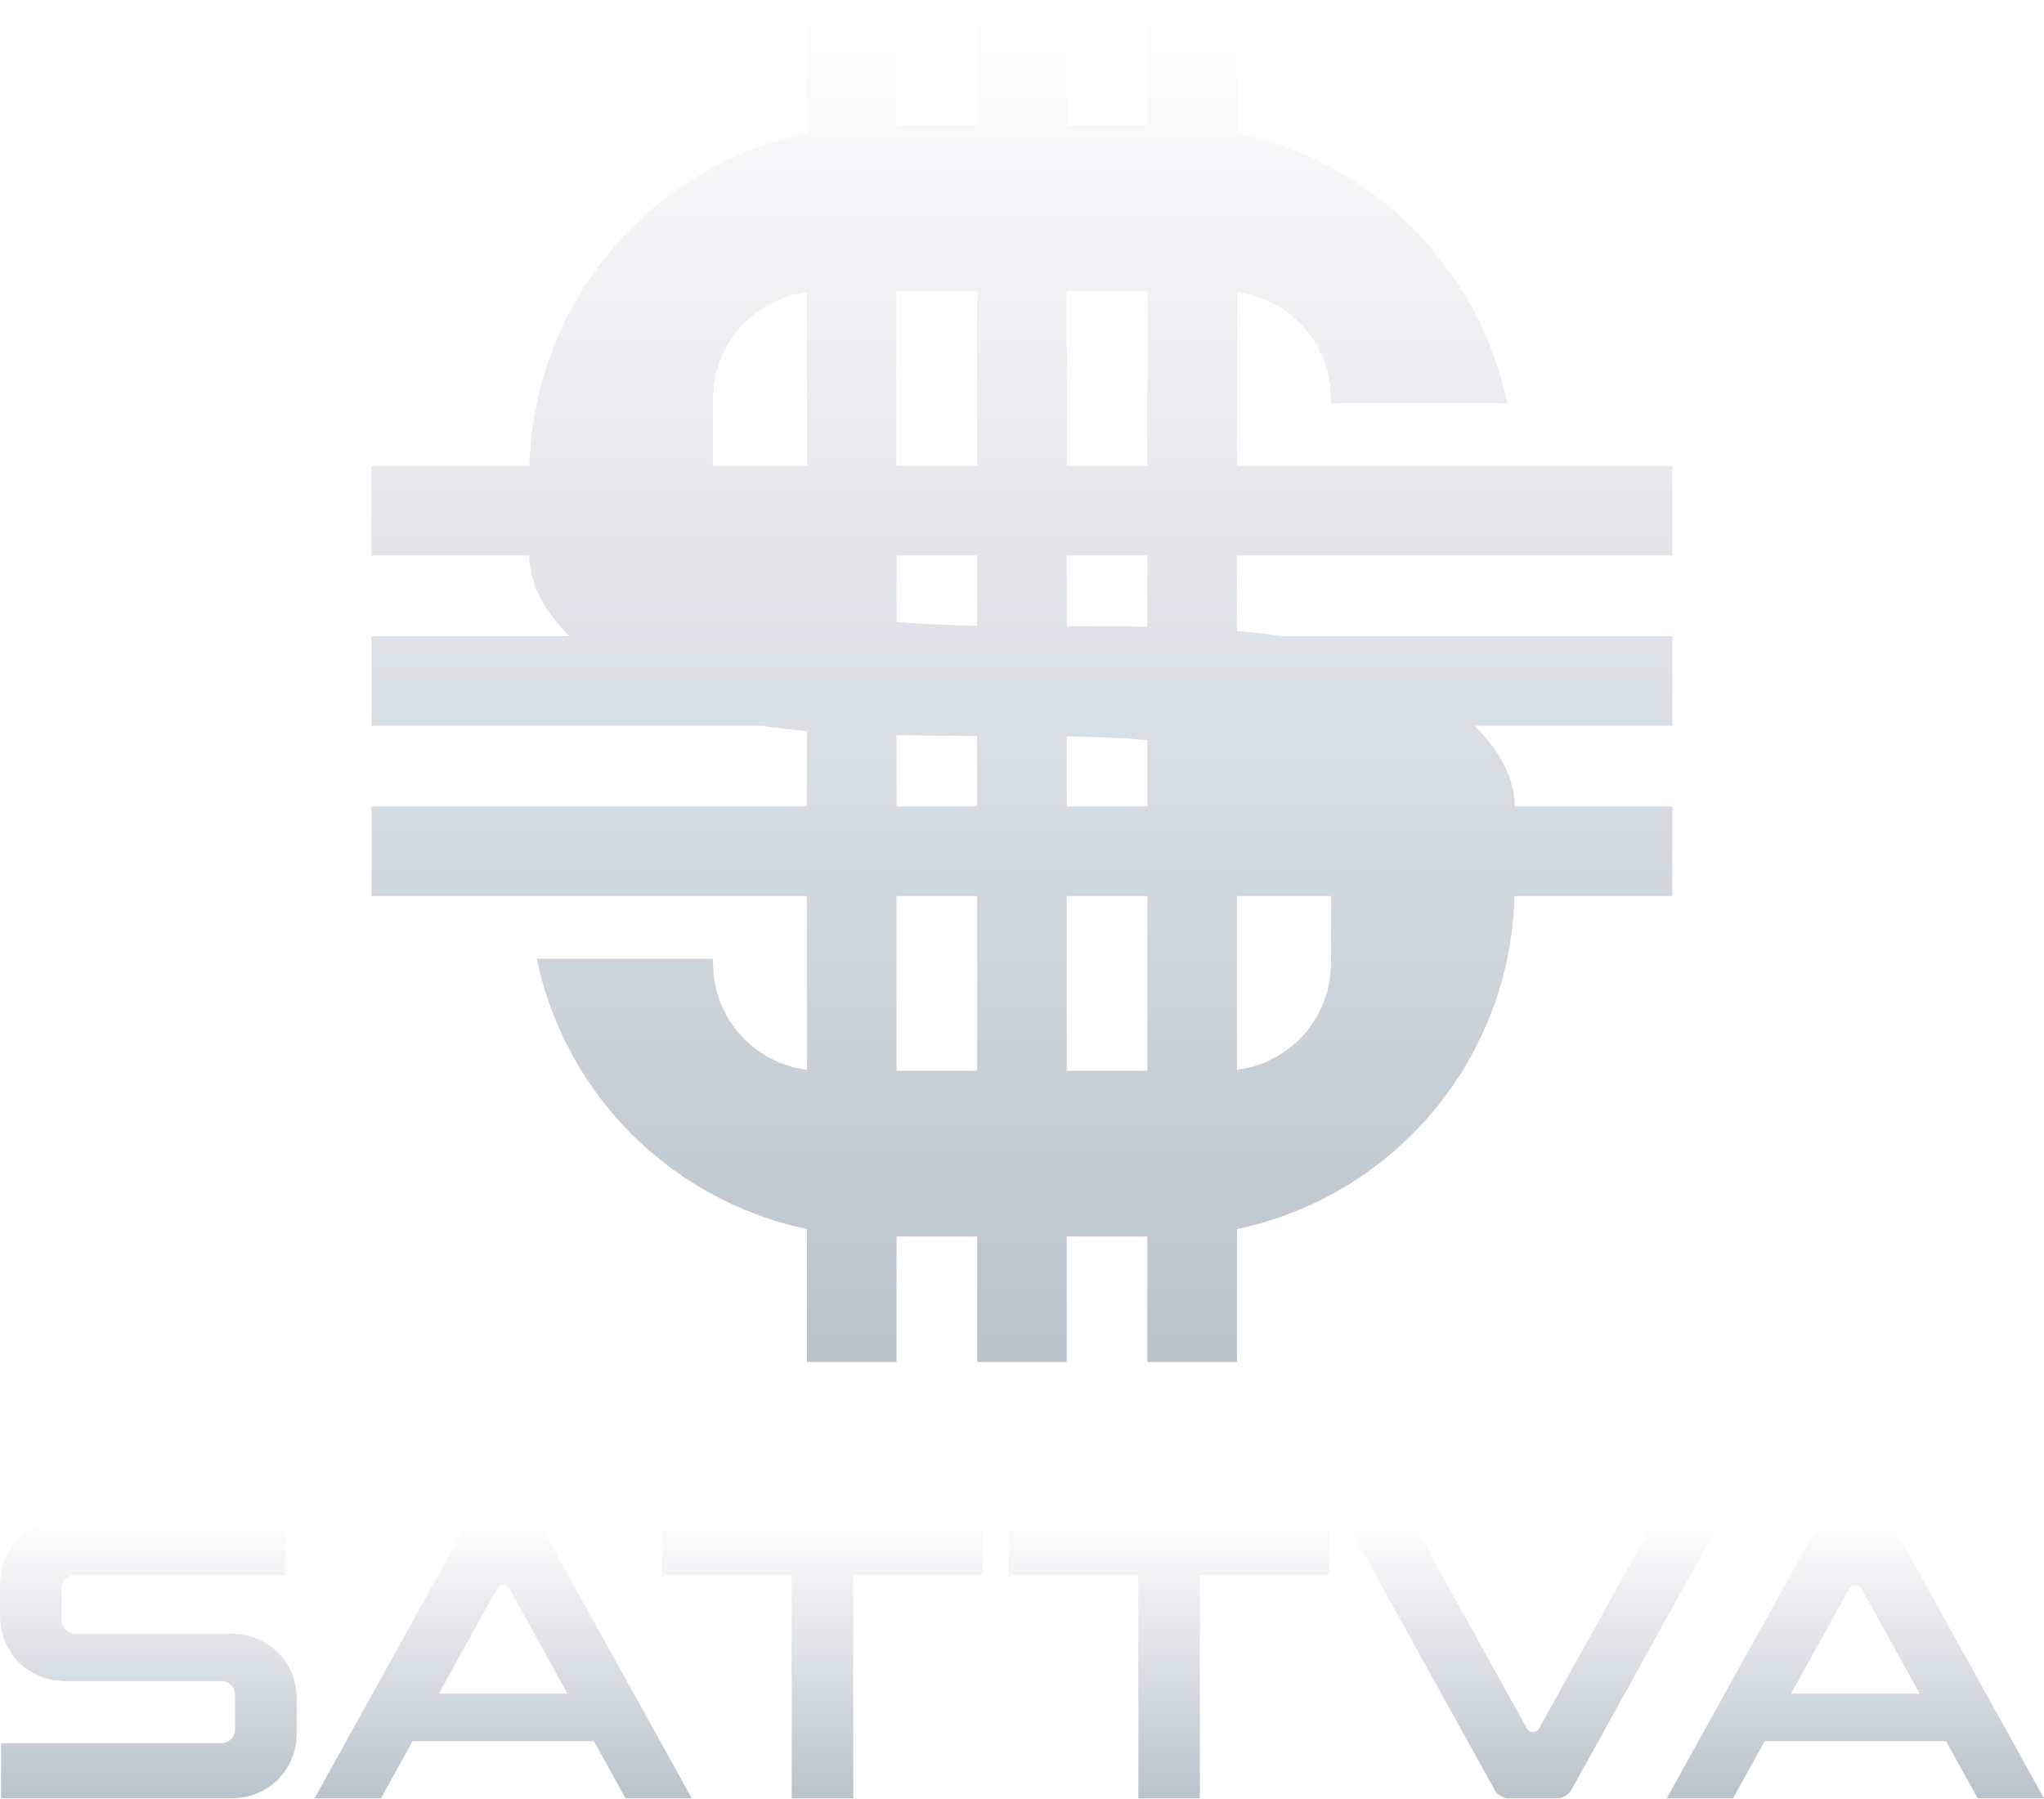
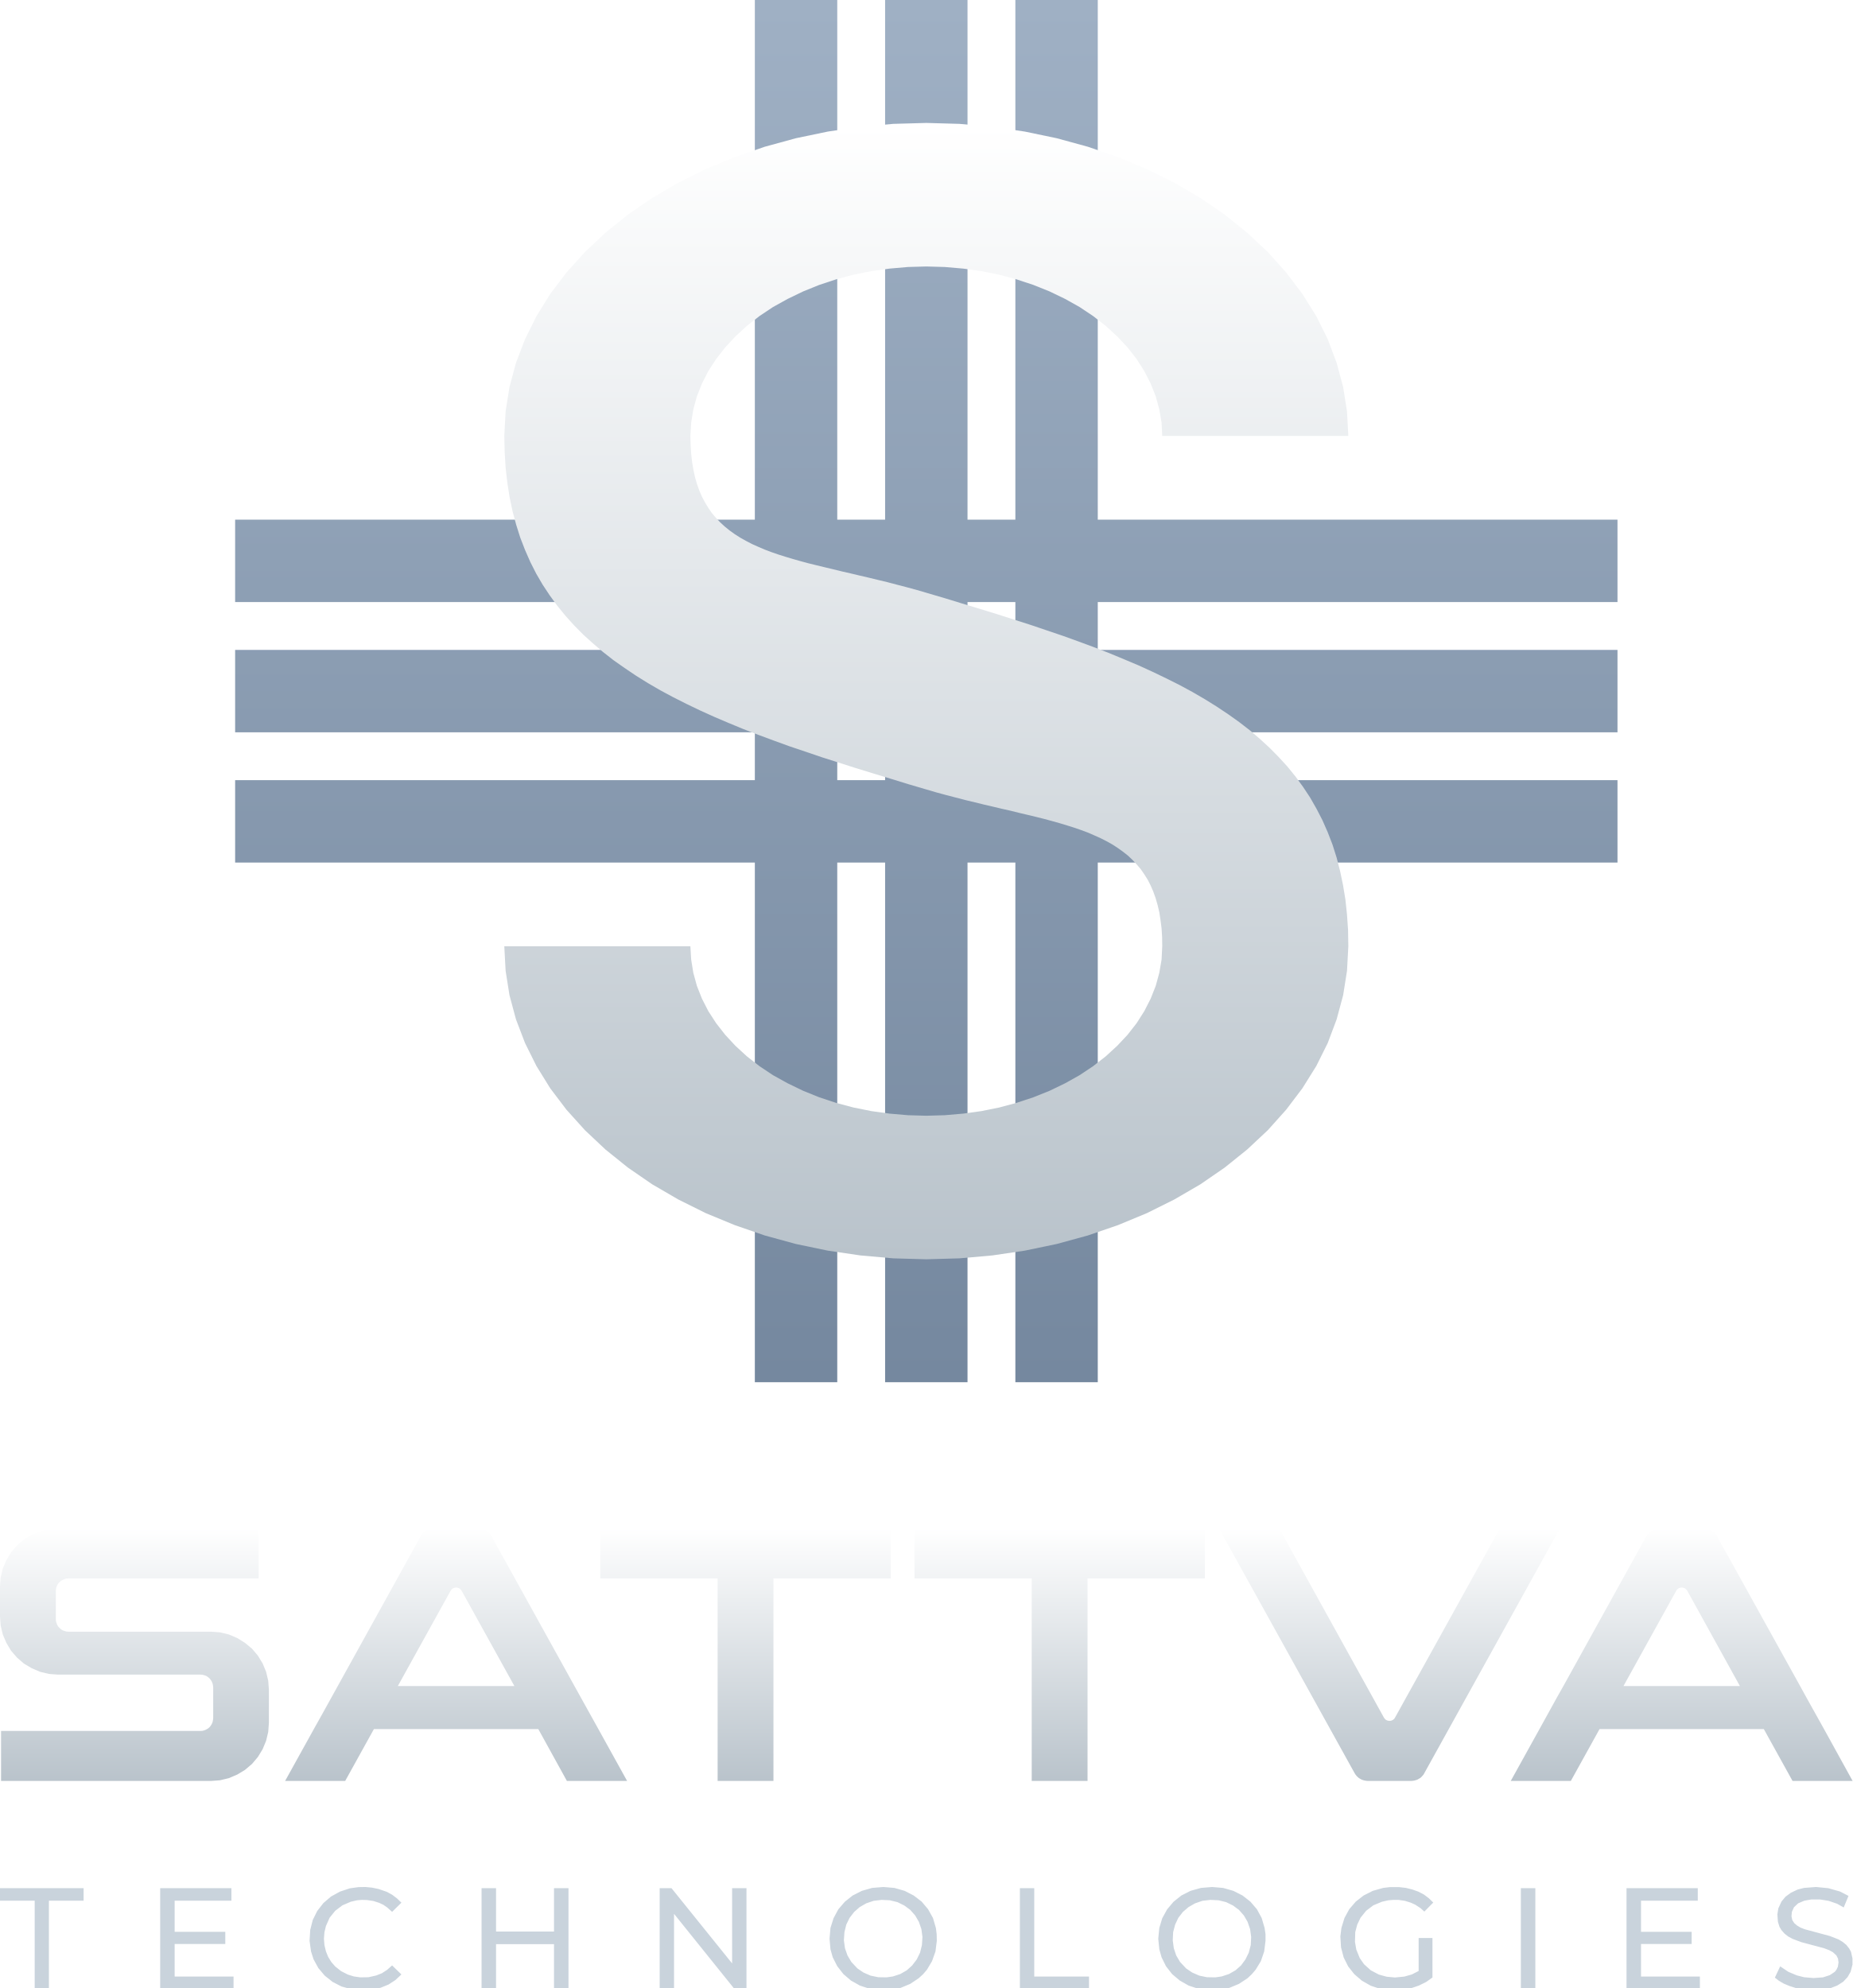
- <svg xmlns="http://www.w3.org/2000/svg" viewBox="0 0 228.15 200.7" role="img" aria-label="Sattva">
+ <svg xmlns="http://www.w3.org/2000/svg" viewBox="0 0 1393.8 1495.8" role="img" aria-label="Sattva Technologies">
  <defs>
    <linearGradient id="sv" x1="0" y1="0" x2="0" y2="1">
      <stop offset="0" stop-color="#ffffff" />
      <stop offset="1" stop-color="#b9c3cb" />
    </linearGradient>
+     <linearGradient id="st" x1="0" y1="0" x2="0" y2="1">
+       <stop offset="0" stop-color="#9fb0c4" />
+       <stop offset="1" stop-color="#75889f" />
+     </linearGradient>
  </defs>
-   <g fill="url(#sv)" fill-rule="evenodd">
-     <path d="M186.67 52L138.07 52L138.07 32.6L138.14 32.6L139.68 32.91L141.17 33.41L142.57 34.11L143.88 34.98L145.06 36.01L146.1 37.19L146.97 38.5L147.66 39.91L148.17 41.39L148.47 42.93L148.57 44.5L148.57 45L168.25 45L167.81 43.15L167.29 41.32L166.67 39.53L165.97 37.76L165.19 36.03L164.32 34.34L163.37 32.69L162.34 31.1L161.24 29.55L160.06 28.06L158.81 26.63L157.49 25.26L156.11 23.96L154.66 22.73L153.16 21.56L151.6 20.48L149.99 19.47L148.33 18.54L146.63 17.69L144.89 16.93L143.12 16.25L141.31 15.65L139.48 15.15L138.07 14.84L138.07 0L128.07 0L128.07 14L119.07 14L119.07 0L109.07 0L109.07 14L100.07 14L100.07 0L90.07 0L90.07 14.84L89.4 14.98L87.28 15.52L85.19 16.19L83.15 16.97L81.15 17.86L79.21 18.87L77.33 19.98L75.51 21.19L73.76 22.51L72.09 23.92L70.5 25.42L68.99 27.01L67.58 28.68L66.27 30.43L65.05 32.25L63.94 34.13L62.94 36.08L62.04 38.08L61.26 40.12L60.6 42.2L60.05 44.32L59.63 46.47L59.32 48.63L59.14 50.81L59.1 52L41.47 52L41.47 62L59.07 62L59.12 62.86L59.24 63.71L59.44 64.57L59.72 65.41L60.08 66.26L60.51 67.09L61.01 67.92L61.58 68.74L62.21 69.54L62.91 70.33L63.56 71L41.47 71L41.47 81L85.08 81L85.21 81.02L86.6 81.22L88.05 81.39L89.53 81.53L90.07 81.58L90.07 90L41.47 90L41.47 100L90.07 100L90.07 119.4L90.01 119.4L88.47 119.09L86.98 118.59L85.57 117.89L84.27 117.02L83.09 115.99L82.05 114.81L81.18 113.5L80.49 112.09L79.98 110.61L79.68 109.07L79.57 107.5L79.57 107L59.9 107L60.34 108.85L60.86 110.68L61.48 112.47L62.18 114.24L62.96 115.97L63.83 117.66L64.78 119.31L65.81 120.9L66.91 122.45L68.09 123.94L69.34 125.37L70.66 126.74L72.04 128.04L73.49 129.27L74.99 130.44L76.55 131.52L78.16 132.53L79.82 133.46L81.52 134.31L83.26 135.07L85.03 135.75L86.84 136.35L88.67 136.85L90.07 137.16L90.07 152L100.07 152L100.07 138L109.07 138L109.07 152L119.07 152L119.07 138L128.07 138L128.07 152L138.07 152L138.07 137.16L138.75 137.02L140.87 136.48L142.96 135.81L145 135.03L147 134.14L148.94 133.13L150.82 132.02L152.64 130.81L154.39 129.49L156.06 128.08L157.65 126.58L159.15 124.99L160.57 123.32L161.88 121.57L163.1 119.75L164.21 117.87L165.21 115.92L166.11 113.92L166.89 111.88L167.55 109.8L168.1 107.68L168.52 105.53L168.83 103.37L169.01 101.19L169.05 100L186.67 100L186.67 90L169.07 90L169.03 89.14L168.91 88.29L168.71 87.43L168.43 86.59L168.07 85.74L167.64 84.91L167.14 84.08L166.57 83.26L165.94 82.46L165.24 81.67L164.59 81L186.67 81L186.67 71L143.07 71L142.94 70.98L141.55 70.78L140.1 70.61L138.61 70.47L138.07 70.42L138.07 62L186.67 62ZM119.07 52L119.07 32.5L128.07 32.5L128.07 52ZM100.07 52L100.07 32.5L109.07 32.5L109.07 52ZM90.07 52L79.57 52L79.57 44.5L79.68 42.93L79.98 41.39L80.49 39.91L81.18 38.5L82.05 37.19L83.09 36.01L84.27 34.98L85.57 34.11L86.98 33.41L88.47 32.91L90.01 32.6L90.07 32.6ZM100.07 100L109.07 100L109.07 119.5L100.07 119.5ZM100.07 82.05L100.91 82.06L102.61 82.09L104.33 82.1L106.05 82.11L107.77 82.12L109.07 82.12L109.07 90L100.07 90ZM100.07 62L109.07 62L109.07 69.82L108.74 69.81L107.18 69.78L105.66 69.73L104.19 69.67L102.76 69.6L101.39 69.51L100.07 69.4ZM128.07 62L128.07 69.95L127.24 69.94L125.53 69.91L123.82 69.9L122.1 69.89L120.38 69.88L119.07 69.88L119.07 62ZM120.97 82.22L122.49 82.27L123.96 82.33L125.39 82.4L126.76 82.49L128.07 82.6L128.07 90L119.07 90L119.07 82.18L119.41 82.19ZM148.47 109.07L148.17 110.61L147.66 112.09L146.97 113.5L146.1 114.81L145.06 115.99L143.88 117.02L142.57 117.89L141.17 118.59L139.68 119.09L138.14 119.4L138.07 119.4L138.07 100L148.57 100L148.57 107.5ZM119.07 100L128.07 100L128.07 119.5L119.07 119.5Z" />
-     <path d="M6.03 169.69L4.94 169.95L3.91 170.38L2.95 170.97L2.1 171.7L1.37 172.55L0.78 173.51L0.35 174.54L0.09 175.63L-0 176.75L-0 180.45L0.09 181.57L0.35 182.66L0.78 183.7L1.37 184.66L2.1 185.51L2.95 186.24L3.91 186.83L4.94 187.26L6.03 187.52L7.15 187.61L24.69 187.61L24.94 187.63L25.17 187.68L25.4 187.78L25.61 187.9L25.79 188.06L25.95 188.25L26.08 188.46L26.17 188.68L26.23 188.92L26.25 189.16L26.25 192.99L26.23 193.23L26.17 193.47L26.08 193.69L25.95 193.9L25.79 194.09L25.61 194.25L25.4 194.37L25.17 194.47L24.94 194.52L24.69 194.54L0.12 194.54L0.12 200.7L25.97 200.7L27.09 200.61L28.18 200.35L29.22 199.92L30.17 199.33L31.03 198.6L31.76 197.75L32.34 196.79L32.77 195.76L33.03 194.67L33.12 193.55L33.12 189.47L33.03 188.35L32.77 187.26L32.34 186.23L31.76 185.27L31.03 184.41L30.17 183.69L29.22 183.1L28.18 182.67L27.09 182.41L25.97 182.32L8.43 182.32L8.18 182.3L7.95 182.24L7.72 182.15L7.51 182.02L7.33 181.86L7.17 181.68L7.04 181.47L6.95 181.25L6.89 181.01L6.87 180.76L6.87 177.31L6.89 177.07L6.95 176.83L7.04 176.61L7.17 176.4L7.33 176.21L7.51 176.05L7.72 175.93L7.95 175.83L8.18 175.78L8.43 175.76L31.85 175.76L31.85 169.6L7.15 169.6ZM60.42 170.39L60.3 170.24L60.16 170.09L60.01 169.97L59.84 169.86L59.66 169.77L59.48 169.69L59.29 169.64L59.09 169.61L58.89 169.6L53.44 169.6L53.24 169.61L53.05 169.64L52.85 169.69L52.67 169.77L52.49 169.86L52.33 169.97L52.18 170.09L52.04 170.24L51.91 170.39L51.81 170.56L39.72 192.38L38.64 194.32L35.11 200.7L42.52 200.7L46.05 194.32L66.29 194.32L69.82 200.7L77.22 200.7L73.69 194.32L70.74 189.01L60.52 170.56ZM55.85 176.95L56 176.9L56.17 176.88L56.33 176.9L56.49 176.95L56.63 177.04L56.75 177.15L56.85 177.28L63.34 189.01L48.99 189.01L55.49 177.28L55.58 177.15L55.7 177.04ZM88.37 169.6L73.92 169.6L73.92 175.76L88.37 175.76L88.37 200.7L95.24 200.7L95.24 175.76L109.69 175.76L109.69 169.6L95.24 169.6ZM133.93 169.6L127.06 169.6L112.61 169.6L112.61 175.76L127.06 175.76L127.06 200.7L133.93 200.7L133.93 175.76L148.38 175.76L148.38 169.6ZM174.17 200.66L174.36 200.61L174.55 200.53L174.72 200.44L174.89 200.33L175.04 200.21L175.18 200.06L175.3 199.91L175.41 199.74L192.1 169.6L184.7 169.6L171.79 192.9L171.7 193.04L171.58 193.15L171.43 193.24L171.28 193.29L171.11 193.3L170.95 193.29L170.79 193.24L170.65 193.15L170.53 193.04L170.43 192.9L157.52 169.6L150.12 169.6L166.82 199.74L166.92 199.91L167.04 200.06L167.18 200.21L167.34 200.33L167.5 200.44L167.68 200.53L167.86 200.61L168.05 200.66L168.25 200.69L168.45 200.7L173.78 200.7L173.97 200.69ZM211.45 170.56L211.35 170.39L211.22 170.24L211.09 170.09L210.93 169.97L210.77 169.86L210.59 169.77L210.41 169.69L210.22 169.64L210.02 169.61L209.82 169.6L204.37 169.6L204.17 169.61L203.97 169.64L203.78 169.69L203.6 169.77L203.42 169.86L203.26 169.97L203.1 170.09L202.96 170.24L202.84 170.39L202.74 170.56L192.52 189.01L191.68 190.52L189.57 194.32L186.04 200.7L193.44 200.7L196.98 194.32L217.21 194.32L220.75 200.7L228.15 200.7L224.62 194.32L222.5 190.5L221.67 189.01ZM206.77 176.95L206.93 176.9L207.09 176.88L207.26 176.9L207.42 176.95L207.56 177.04L207.68 177.15L207.78 177.28L214.27 189.01L199.92 189.01L206.41 177.28L206.51 177.15L206.63 177.04Z" />
-   </g>
+   <path fill="url(#st)" fill-rule="evenodd" d="M1216.9 391L825.9 391L825.9 0L763.9 0L763.9 391L727.9 391L727.9 0L665.9 0L665.9 391L629.9 391L629.9 0L567.9 0L567.9 391L176.9 391L176.9 453L567.9 453L567.9 489L176.9 489L176.9 551L567.9 551L567.9 587L176.9 587L176.9 649L567.9 649L567.9 1040L629.9 1040L629.9 649L665.9 649L665.9 1040L727.9 1040L727.9 649L763.9 649L763.9 1040L825.9 1040L825.9 649L1216.9 649L1216.9 587L825.9 587L825.9 551L1216.9 551L1216.9 489L825.9 489L825.9 453L1216.9 453ZM629.9 551L665.9 551L665.9 587L629.9 587ZM763.9 551L763.9 587L727.9 587L727.9 551ZM727.9 489L727.9 453L763.9 453L763.9 489ZM629.9 489L629.9 453L665.9 453L665.9 489Z" />
+   <path fill="url(#sv)" fill-rule="evenodd" d="M1014.4 328L1013.4 309.5L1010.5 291.2L1005.6 273L998.9 255.2L990.3 237.9L979.8 221.1L967.6 205L953.8 189.6L938.3 175.1L921.4 161.5L903.1 148.9L883.5 137.5L862.8 127.2L841.1 118.2L818.4 110.4L795 104L771 99L746.6 95.4L721.8 93.2L696.9 92.5L672 93.2L647.3 95.4L622.8 99L598.8 104L575.4 110.4L552.8 118.2L531 127.2L510.3 137.5L490.7 148.9L472.4 161.5L455.5 175.1L440.1 189.6L426.2 205L414 221.1L403.6 237.9L395 255.2L388.2 273L383.3 291.2L380.4 309.5L379.4 328L379.7 340.2L380.4 351.9L381.7 363.2L383.4 374.1L385.6 384.6L388.3 394.7L391.4 404.5L395 413.8L399 422.9L403.4 431.6L408.3 440L413.6 448L419.3 455.8L425.4 463.3L431.8 470.4L438.7 477.4L446 484L453.6 490.5L461.5 496.7L469.9 502.6L478.5 508.4L487.5 514L496.8 519.4L506.5 524.6L516.4 529.6L526.6 534.5L537.2 539.3L548 543.9L559.1 548.5L570.5 552.9L582.1 557.2L593.9 561.5L606.1 565.6L618.4 569.8L631 573.8L643.8 577.9L656.8 581.9L670 585.9L683.3 590L696.9 594L704.4 596.2L711.8 598.2L719.1 600.1L726.4 602L733.5 603.7L740.4 605.4L747.3 607L754 608.6L760.7 610.1L767.1 611.7L773.5 613.2L779.7 614.7L785.7 616.2L791.6 617.8L797.3 619.4L802.9 621.1L808.3 622.8L813.5 624.6L818.6 626.5L823.4 628.6L828.1 630.7L832.6 633L836.9 635.4L840.9 638L844.8 640.8L848.5 643.7L851.9 646.9L855.1 650.3L858.1 653.8L860.8 657.7L863.4 661.8L865.6 666.1L867.6 670.7L869.4 675.7L870.9 680.9L872.2 686.4L873.1 692.3L873.9 698.5L874.3 705.1L874.4 712L873.9 722L872.2 731.9L869.5 741.8L865.7 751.4L860.9 760.8L855.1 769.9L848.3 778.6L840.5 786.9L831.9 794.8L822.4 802.2L812.2 809L801.3 815.1L789.7 820.7L777.5 825.6L764.8 829.8L751.8 833.3L738.4 836L724.7 837.9L710.8 839.1L696.9 839.5L683 839.1L669.2 837.9L655.5 836L642.1 833.3L629 829.8L616.3 825.6L604.2 820.7L592.6 815.1L581.6 809L571.4 802.2L561.9 794.8L553.3 786.9L545.6 778.6L538.8 769.9L532.9 760.8L528.1 751.4L524.3 741.8L521.6 731.9L520 722L519.4 712L379.4 712L380.4 730.5L383.3 748.8L388.2 767L395 784.8L403.6 802.1L414 818.9L426.2 835L440.1 850.4L455.5 864.9L472.4 878.5L490.7 891.1L510.3 902.5L531 912.8L552.8 921.8L575.4 929.6L598.8 936L622.8 941L647.3 944.6L672 946.8L696.9 947.5L721.8 946.8L746.6 944.6L771 941L795 936L818.4 929.6L841.1 921.8L862.8 912.8L883.5 902.5L903.1 891.1L921.4 878.5L938.3 864.9L953.8 850.4L967.6 835L979.8 818.9L990.3 802.1L998.9 784.8L1005.6 767L1010.5 748.8L1013.4 730.5L1014.4 712L1014.2 699.8L1013.4 688.1L1012.2 676.8L1010.4 665.9L1008.2 655.4L1005.6 645.3L1002.5 635.5L998.9 626.2L994.9 617.1L990.4 608.4L985.6 600L980.3 592L974.6 584.2L968.5 576.7L962 569.6L955.1 562.6L947.9 556L940.3 549.5L932.3 543.3L924 537.4L915.3 531.6L906.3 526L897 520.6L887.4 515.4L877.4 510.4L867.2 505.5L856.7 500.7L845.8 496.1L834.7 491.5L823.4 487.1L811.8 482.8L799.9 478.5L787.8 474.4L775.4 470.2L762.9 466.2L750.1 462.1L737.1 458.1L723.9 454.1L710.5 450L696.9 446L689.4 443.8L682 441.8L674.7 439.9L667.5 438L660.4 436.3L653.4 434.6L646.5 433L639.8 431.4L633.2 429.9L626.7 428.3L620.4 426.8L614.2 425.3L608.1 423.8L602.2 422.2L596.5 420.6L590.9 418.9L585.5 417.2L580.3 415.4L575.3 413.5L570.4 411.4L565.7 409.3L561.3 407L557 404.6L552.9 402L549 399.2L545.4 396.3L541.9 393.1L538.7 389.7L535.7 386.2L533 382.3L530.5 378.2L528.2 373.9L526.2 369.3L524.4 364.3L522.9 359.1L521.7 353.6L520.7 347.7L520 341.5L519.6 334.9L519.4 328L520 318L521.6 308.1L524.3 298.2L528.1 288.6L532.9 279.2L538.8 270.1L545.6 261.4L553.3 253.1L561.9 245.2L571.4 237.8L581.6 231L592.6 224.9L604.2 219.3L616.3 214.4L629 210.2L642.1 206.7L655.5 204L669.2 202.1L683 200.9L696.9 200.5L710.8 200.9L724.7 202.1L738.4 204L751.8 206.7L764.8 210.2L777.5 214.4L789.7 219.3L801.3 224.9L812.2 231L822.4 237.8L831.9 245.2L840.5 253.1L848.3 261.4L855.1 270.1L860.9 279.2L865.7 288.6L869.5 298.2L872.2 308.1L873.9 318L874.4 328Z" />
+   <path fill="url(#sv)" fill-rule="evenodd" d="M36.9 1150.5L30.2 1152.1L23.9 1154.8L18 1158.3L12.8 1162.8L8.3 1168L4.8 1173.9L2.1 1180.2L0.5 1186.9L-0 1193.7L-0 1216.3L0.5 1223.1L2.1 1229.8L4.8 1236.1L8.3 1242L12.8 1247.2L18 1251.7L23.9 1255.2L30.2 1257.9L36.9 1259.5L43.7 1260L150.9 1260L152.3 1260.1L153.8 1260.5L155.2 1261L156.4 1261.8L157.6 1262.8L158.5 1263.9L159.3 1265.2L159.9 1266.6L160.2 1268L160.4 1269.5L160.4 1292.9L160.2 1294.4L159.9 1295.8L159.3 1297.2L158.5 1298.5L157.6 1299.6L156.4 1300.6L155.2 1301.3L153.8 1301.9L152.3 1302.3L150.9 1302.4L0.8 1302.4L0.8 1340L158.7 1340L165.5 1339.5L172.2 1337.9L178.5 1335.2L184.3 1331.7L189.6 1327.2L194 1322L197.6 1316.1L200.2 1309.8L201.8 1303.1L202.3 1296.3L202.3 1271.4L201.8 1264.6L200.2 1257.9L197.6 1251.6L194 1245.7L189.6 1240.5L184.3 1236.1L178.5 1232.5L172.2 1229.8L165.5 1228.2L158.7 1227.7L51.5 1227.7L50 1227.6L48.6 1227.2L47.2 1226.7L45.9 1225.9L44.8 1224.9L43.8 1223.8L43 1222.5L42.5 1221.1L42.1 1219.7L42 1218.2L42 1197.1L42.1 1195.6L42.5 1194.2L43 1192.8L43.8 1191.5L44.8 1190.4L45.9 1189.4L47.2 1188.7L48.6 1188.1L50 1187.7L51.5 1187.6L194.6 1187.6L194.6 1150L43.7 1150ZM369.1 1154.8L368.4 1153.9L367.5 1153L366.6 1152.2L365.6 1151.6L364.5 1151L363.4 1150.6L362.2 1150.3L361 1150.1L359.8 1150L326.5 1150L325.3 1150.1L324.1 1150.3L322.9 1150.6L321.8 1151L320.7 1151.6L319.7 1152.2L318.8 1153L317.9 1153.9L317.2 1154.8L316.5 1155.9L242.7 1289.2L236.1 1301L214.5 1340L259.7 1340L281.3 1301L405 1301L426.5 1340L471.8 1340L450.2 1301L432.2 1268.6L369.8 1155.9ZM341.2 1194.9L342.1 1194.6L343.1 1194.5L344.1 1194.6L345.1 1194.9L346 1195.4L346.7 1196.1L347.3 1196.9L387 1268.6L299.3 1268.6L339 1196.9L339.6 1196.1L340.3 1195.4ZM539.9 1150L451.6 1150L451.6 1187.6L539.9 1187.6L539.9 1340L581.9 1340L581.9 1187.6L670.1 1187.6L670.1 1150L581.9 1150ZM818.2 1150L776.2 1150L688 1150L688 1187.6L776.2 1187.6L776.2 1340L818.2 1340L818.2 1187.6L906.5 1187.6L906.5 1150ZM1064.1 1339.7L1065.2 1339.4L1066.4 1339L1067.4 1338.4L1068.5 1337.8L1069.4 1337L1070.2 1336.1L1071 1335.2L1071.6 1334.1L1173.6 1150L1128.4 1150L1049.5 1292.4L1049 1293.2L1048.2 1293.9L1047.3 1294.4L1046.4 1294.7L1045.4 1294.8L1044.4 1294.7L1043.4 1294.4L1042.5 1293.9L1041.8 1293.2L1041.2 1292.4L962.4 1150L917.1 1150L1019.1 1334.1L1019.8 1335.2L1020.5 1336.1L1021.4 1337L1022.3 1337.8L1023.3 1338.4L1024.4 1339L1025.5 1339.4L1026.7 1339.7L1027.9 1339.9L1029.1 1340L1061.7 1340L1062.9 1339.9ZM1291.8 1155.9L1291.2 1154.8L1290.4 1153.9L1289.6 1153L1288.7 1152.2L1287.7 1151.6L1286.6 1151L1285.4 1150.6L1284.3 1150.3L1283.1 1150.1L1281.9 1150L1248.6 1150L1247.3 1150.1L1246.1 1150.3L1245 1150.6L1243.8 1151L1242.8 1151.6L1241.8 1152.2L1240.8 1153L1240 1153.9L1239.2 1154.8L1238.6 1155.9L1176.2 1268.6L1171 1277.8L1158.2 1301L1136.6 1340L1181.8 1340L1203.4 1301L1327 1301L1348.6 1340L1393.8 1340L1372.3 1301L1359.3 1277.7L1354.3 1268.6ZM1263.2 1194.9L1264.2 1194.6L1265.2 1194.5L1266.2 1194.6L1267.2 1194.9L1268 1195.4L1268.8 1196.1L1269.4 1196.9L1309 1268.6L1221.4 1268.6L1261.1 1196.9L1261.6 1196.1L1262.4 1195.4Z" />
+   <path fill="#c9d3dc" fill-rule="evenodd" d="M62.9 1430.1L62.9 1420.7L0 1420.7L0 1430.1L26.1 1430.1L26.1 1496.7L36.8 1496.7L36.8 1430.1ZM131.4 1487.2L131.4 1462.7L169.5 1462.7L169.5 1453.5L131.4 1453.5L131.4 1430.1L174.1 1430.1L174.1 1420.7L120.5 1420.7L120.5 1496.7L175.7 1496.7L175.7 1487.2ZM279.9 1497.1L286.4 1495.6L292.3 1493.2L297.5 1489.8L302 1485.6L295 1478.8L291.3 1482.1L287.3 1484.7L283 1486.4L277.2 1487.7L271.1 1487.8L266.2 1487.1L261.7 1485.7L256.6 1483.1L252.2 1479.6L249.3 1476.3L246.9 1472.4L245.2 1468.2L244.1 1463.6L243.7 1458.7L244.1 1453.8L245.2 1449.2L248 1442.9L252.2 1437.7L257.6 1433.6L263.9 1430.9L268.6 1429.8L272.3 1429.5L276 1429.6L280.8 1430.3L285.2 1431.7L288.4 1433.2L291.3 1435.2L295 1438.5L302 1431.6L298.7 1428.4L295 1425.6L290.9 1423.4L284.8 1421.3L280 1420.3L274.9 1419.8L269.7 1419.9L263.2 1420.8L255.7 1423.3L249 1427L243.3 1431.9L238.7 1437.8L235.3 1444.6L233.4 1452.1L232.9 1460.3L234 1468.3L235.9 1474.2L239.5 1480.8L244.3 1486.5L250.2 1491.2L257 1494.7L264.7 1496.8L273.1 1497.5ZM427.7 1420.7L416.8 1420.7L416.8 1453.3L373.2 1453.3L373.2 1420.7L362.3 1420.7L362.3 1496.7L373.2 1496.7L373.2 1462.8L416.8 1462.8L416.8 1496.7L427.7 1496.7ZM561.6 1496.7L561.6 1420.7L550.8 1420.7L550.8 1477.3L505.2 1420.7L496.3 1420.7L496.3 1496.7L507.1 1496.7L507.1 1440L552.7 1496.7ZM669.7 1497.3L677.6 1495.7L684.8 1492.7L691.1 1488.5L694.5 1485.4L697.4 1482L701.2 1475.6L703.8 1468.3L704.8 1460.3L704.7 1455.3L704.1 1450.6L701.9 1443.1L698.2 1436.5L693.4 1430.8L687.4 1426.2L680.6 1422.7L672.9 1420.5L664.6 1419.8L656.1 1420.5L648.4 1422.7L641.5 1426.2L635.6 1430.9L630.7 1436.6L627.1 1443.3L624.8 1450.6L624.1 1458.7L624.8 1466.7L626.5 1472.7L629.9 1479.4L634.5 1485.3L640.2 1490.2L647 1494L654.6 1496.5L661.1 1497.4ZM660.8 1487.7L655 1486.5L649.7 1484.2L645.1 1481.1L640.5 1476.2L637.6 1471.3L635.7 1465.9L634.9 1459.9L635.3 1453.8L636.7 1448.1L639.2 1443L642.6 1438.6L646.8 1434.9L651.7 1432.1L657.3 1430.2L663.3 1429.5L669.5 1429.8L675.2 1431.2L680.3 1433.7L684.8 1437L688.5 1441.2L691.3 1446L693.2 1451.5L694 1457.4L693.6 1463.5L692.2 1469.2L689.7 1474.3L686.3 1478.8L682.2 1482.5L677.3 1485.3L671.8 1487.1L667 1487.8ZM778.1 1487.2L778.1 1420.7L767.3 1420.7L767.3 1496.7L819.3 1496.7L819.3 1487.2ZM917 1497.3L924.9 1495.7L932.1 1492.7L938.5 1488.5L941.8 1485.4L944.7 1482L948.6 1475.6L951.1 1468.3L952.1 1460.3L952.1 1455.3L951.4 1450.6L949.2 1443.1L945.6 1436.5L940.7 1430.8L934.8 1426.2L927.9 1422.7L920.2 1420.5L911.9 1419.8L903.5 1420.5L895.7 1422.7L888.8 1426.2L882.9 1430.9L878.1 1436.6L874.4 1443.3L872.2 1450.6L871.4 1458.7L872.2 1466.7L873.9 1472.7L877.2 1479.4L881.8 1485.3L887.6 1490.2L894.3 1494L901.9 1496.5L908.5 1497.4ZM908.1 1487.7L902.3 1486.5L897 1484.2L892.4 1481.1L887.8 1476.2L884.9 1471.3L883.1 1465.9L882.3 1459.9L882.6 1453.8L884.1 1448.1L886.5 1443L889.9 1438.6L894.2 1434.9L899.1 1432.1L904.6 1430.2L910.6 1429.5L916.8 1429.8L922.5 1431.2L927.6 1433.7L932.1 1437L935.8 1441.2L938.6 1446L940.5 1451.5L941.3 1457.4L941 1463.5L939.5 1469.2L937 1474.3L933.7 1478.8L929.5 1482.5L924.6 1485.3L919.1 1487.1L914.4 1487.8ZM1053.7 1497.3L1061.5 1496L1067.4 1494L1072.9 1491.3L1077.7 1487.9L1077.7 1458.2L1067.3 1458.2L1067.3 1483L1062.2 1485.6L1056.6 1487.2L1049.5 1487.9L1043.2 1487.3L1037.4 1485.7L1031.3 1482.5L1026.2 1477.9L1023 1473.3L1020.4 1466.9L1019.4 1461.1L1019.6 1453.8L1021.1 1448.1L1023.6 1442.9L1027.8 1437.7L1033.2 1433.6L1039.7 1430.9L1044.5 1429.8L1048.3 1429.5L1052.1 1429.5L1056.9 1430.2L1061.4 1431.6L1064.7 1433.1L1068.7 1435.7L1071.6 1438.3L1078.3 1431.5L1075 1428.3L1071.3 1425.5L1067.1 1423.3L1062.6 1421.7L1057.8 1420.5L1052.7 1419.9L1045.6 1419.9L1040.6 1420.5L1032.8 1422.7L1025.9 1426.2L1020 1430.8L1015.1 1436.5L1011.5 1443.1L1009.2 1450.6L1008.4 1457L1008.9 1465.2L1010.9 1472.8L1014.3 1479.6L1018.9 1485.4L1024.6 1490.3L1031.3 1494.1L1037.3 1496.1L1045.4 1497.4ZM1144.2 1420.7L1144.2 1496.7L1155.1 1496.7L1155.1 1420.7ZM1234.6 1487.2L1234.6 1462.7L1272.7 1462.7L1272.7 1453.5L1234.6 1453.5L1234.6 1430.1L1277.3 1430.1L1277.3 1420.7L1223.7 1420.7L1223.7 1496.7L1278.9 1496.7L1278.9 1487.2ZM1371.9 1497.1L1376.7 1496.1L1382.3 1493.9L1386.7 1491.1L1390 1487.6L1392.3 1483.6L1393.7 1478.2L1393.7 1473.6L1392.6 1468.6L1391.3 1466.2L1389.1 1463.4L1386.3 1461.1L1383.1 1459.2L1376.7 1456.7L1357.8 1451.6L1354.7 1450.4L1352 1448.8L1349.9 1447L1348.4 1444.7L1347.8 1441.9L1348.1 1438.5L1349.7 1435L1352.8 1432.1L1357.5 1430.1L1362.6 1429.2L1369.4 1429.2L1375.7 1430.2L1382.1 1432.4L1387.1 1435.2L1390.7 1426.5L1384.3 1423.2L1375.5 1420.7L1366.3 1419.8L1357.2 1420.5L1352.5 1421.7L1347.4 1424.1L1343.3 1427.1L1340.3 1430.7L1337.9 1435.9L1337.2 1440.4L1337.6 1446L1338.8 1449.8L1340.2 1452.2L1342.6 1454.9L1345.4 1457.1L1348.8 1458.9L1355.2 1461.3L1372.4 1465.9L1376.3 1467.4L1379 1468.9L1381.6 1471.3L1382.8 1473.7L1383.2 1476.6L1382.7 1479.8L1381.6 1482.1L1380.4 1483.6L1376.7 1486.1L1371.5 1487.8L1364.4 1488.3L1357.3 1487.7L1351.8 1486.3L1345.4 1483.6L1339.3 1479.5L1335.3 1488L1338.4 1490.4L1342 1492.5L1346.3 1494.3L1351 1495.8L1355.9 1496.9L1361 1497.4L1366.4 1497.5Z" />
</svg>
